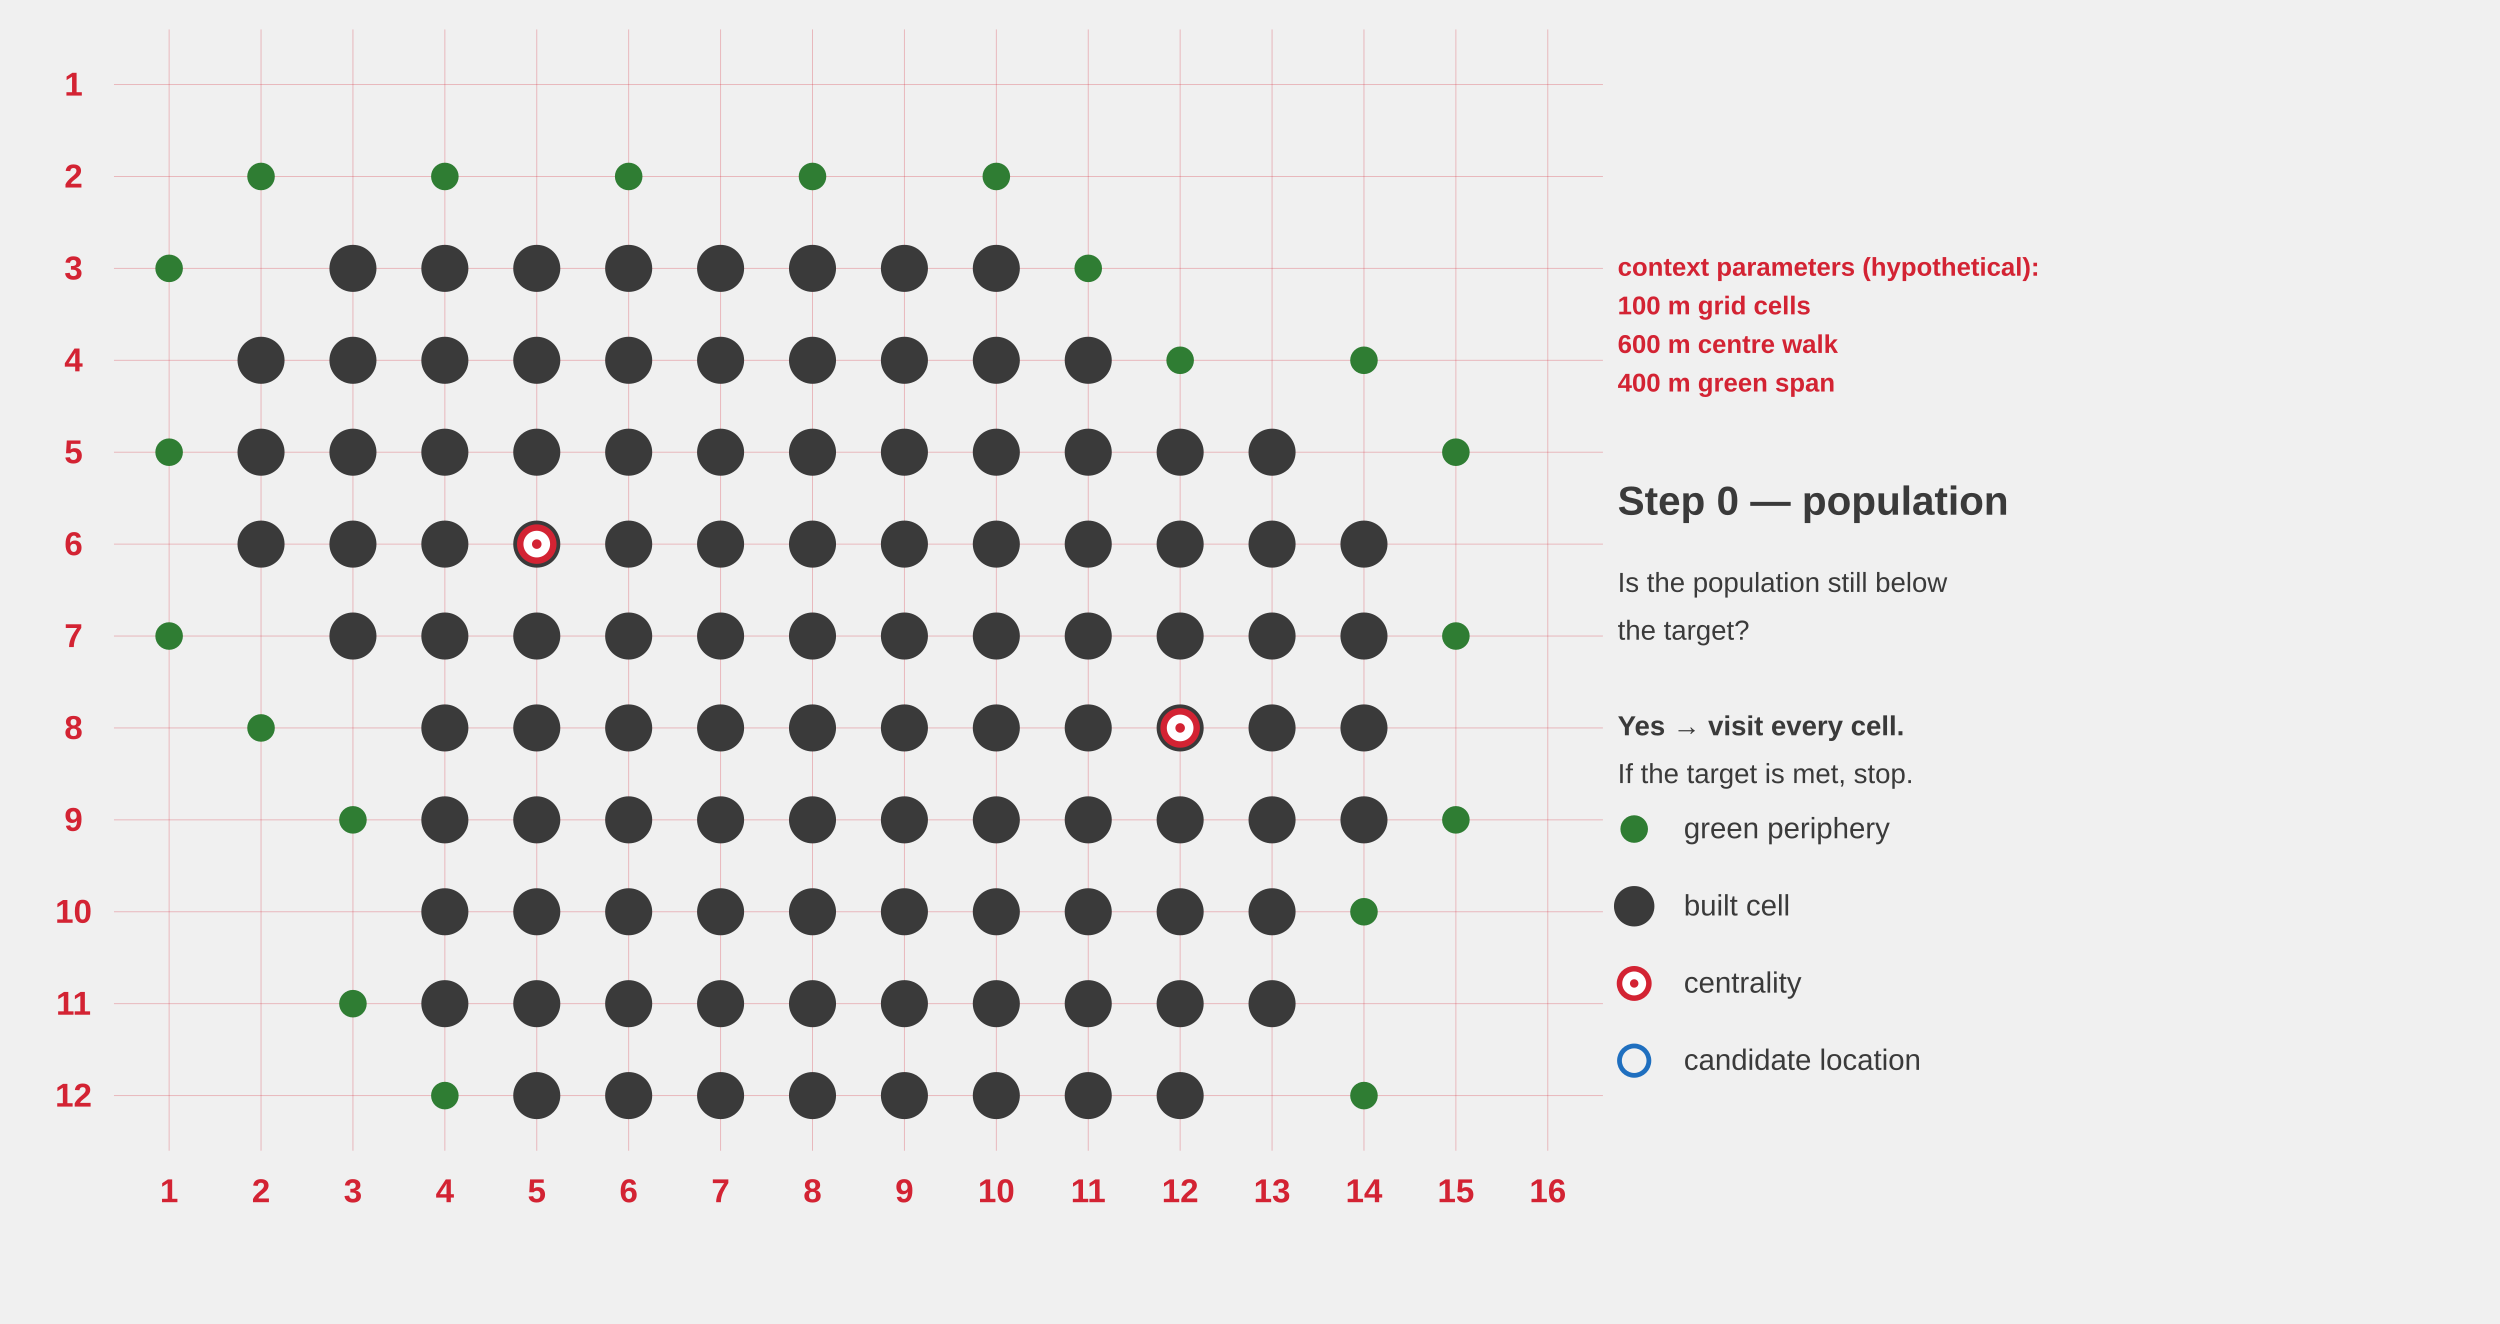
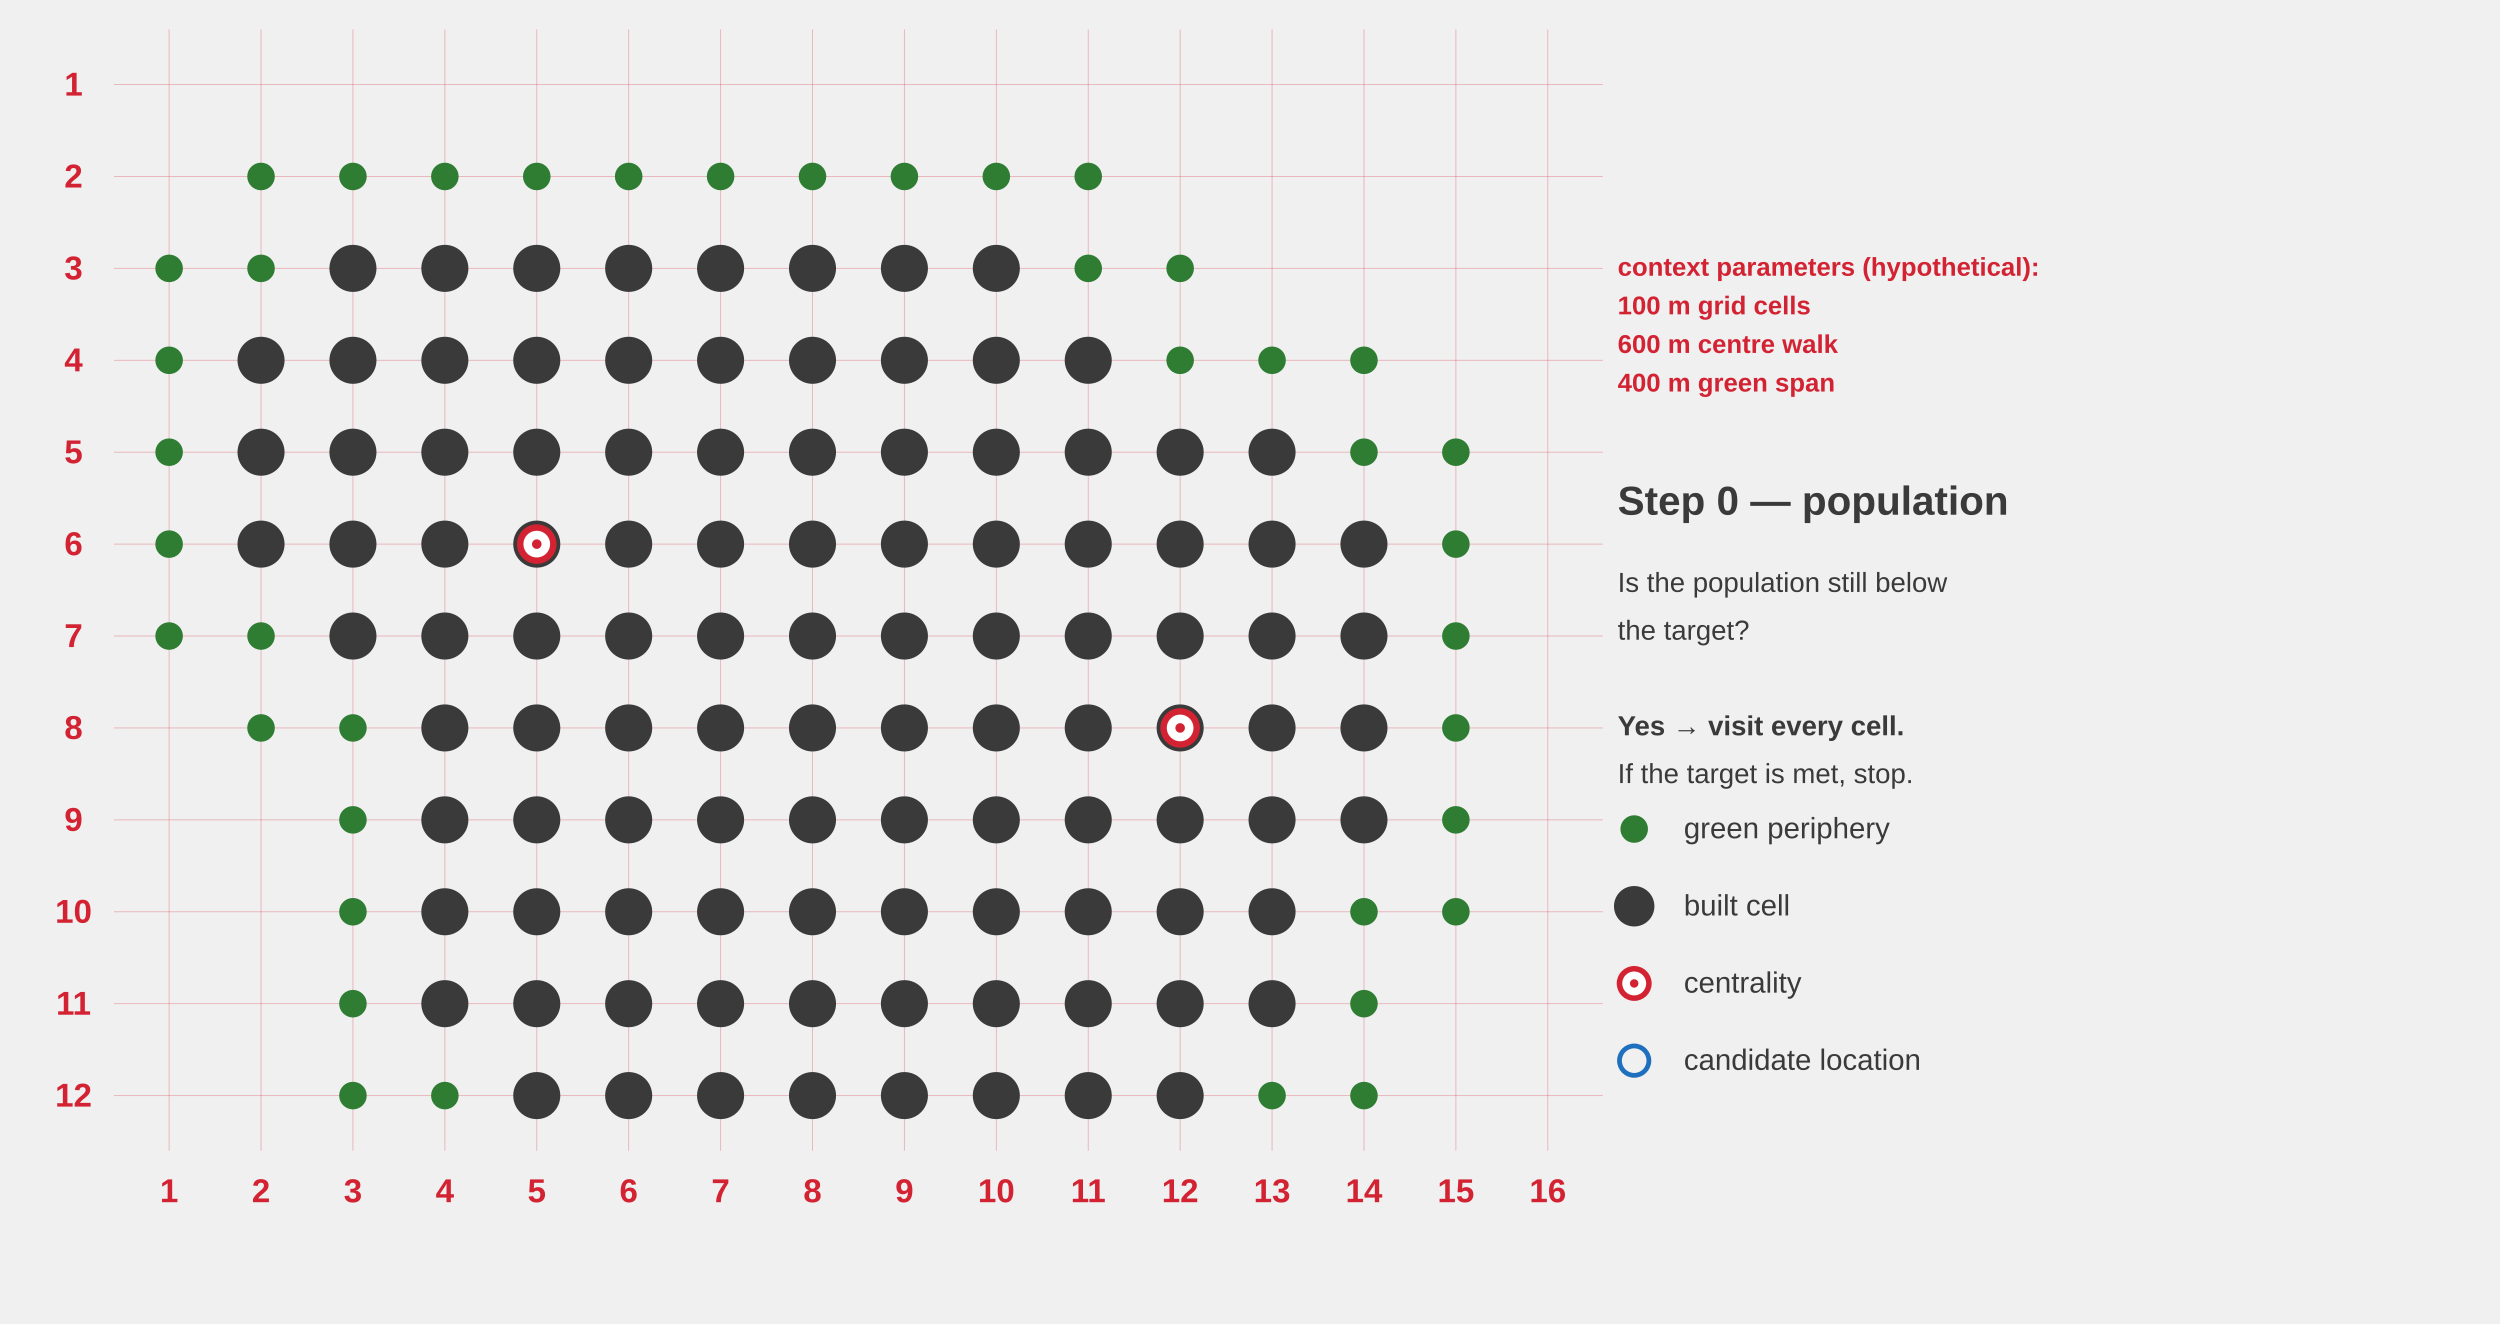
<svg xmlns="http://www.w3.org/2000/svg" viewBox="0 0 1360 720" font-family="Arial, sans-serif">
  <line x1="92.0" y1="16.0" x2="92.0" y2="626.0" stroke="#D32333" stroke-width="0.5" opacity="0.3" />
  <line x1="142.0" y1="16.0" x2="142.0" y2="626.0" stroke="#D32333" stroke-width="0.5" opacity="0.3" />
  <line x1="192.0" y1="16.0" x2="192.0" y2="626.0" stroke="#D32333" stroke-width="0.5" opacity="0.3" />
  <line x1="242.0" y1="16.0" x2="242.0" y2="626.0" stroke="#D32333" stroke-width="0.5" opacity="0.3" />
  <line x1="292.0" y1="16.0" x2="292.0" y2="626.0" stroke="#D32333" stroke-width="0.5" opacity="0.3" />
  <line x1="342.0" y1="16.0" x2="342.0" y2="626.0" stroke="#D32333" stroke-width="0.5" opacity="0.3" />
  <line x1="392.0" y1="16.0" x2="392.0" y2="626.0" stroke="#D32333" stroke-width="0.5" opacity="0.3" />
  <line x1="442.0" y1="16.0" x2="442.0" y2="626.0" stroke="#D32333" stroke-width="0.5" opacity="0.3" />
  <line x1="492.0" y1="16.0" x2="492.0" y2="626.0" stroke="#D32333" stroke-width="0.5" opacity="0.3" />
  <line x1="542.0" y1="16.0" x2="542.0" y2="626.0" stroke="#D32333" stroke-width="0.5" opacity="0.3" />
  <line x1="592.0" y1="16.0" x2="592.0" y2="626.0" stroke="#D32333" stroke-width="0.5" opacity="0.3" />
  <line x1="642.0" y1="16.0" x2="642.0" y2="626.0" stroke="#D32333" stroke-width="0.5" opacity="0.3" />
  <line x1="692.0" y1="16.0" x2="692.0" y2="626.0" stroke="#D32333" stroke-width="0.5" opacity="0.3" />
  <line x1="742.0" y1="16.0" x2="742.0" y2="626.0" stroke="#D32333" stroke-width="0.5" opacity="0.3" />
  <line x1="792.0" y1="16.0" x2="792.0" y2="626.0" stroke="#D32333" stroke-width="0.5" opacity="0.3" />
  <line x1="842.0" y1="16.0" x2="842.0" y2="626.0" stroke="#D32333" stroke-width="0.5" opacity="0.3" />
  <line x1="62.0" y1="46.0" x2="872.0" y2="46.0" stroke="#D32333" stroke-width="0.5" opacity="0.3" />
  <line x1="62.0" y1="96.0" x2="872.0" y2="96.0" stroke="#D32333" stroke-width="0.5" opacity="0.3" />
  <line x1="62.0" y1="146.0" x2="872.0" y2="146.0" stroke="#D32333" stroke-width="0.5" opacity="0.3" />
  <line x1="62.0" y1="196.0" x2="872.0" y2="196.0" stroke="#D32333" stroke-width="0.5" opacity="0.3" />
  <line x1="62.0" y1="246.0" x2="872.0" y2="246.0" stroke="#D32333" stroke-width="0.5" opacity="0.3" />
  <line x1="62.0" y1="296.0" x2="872.0" y2="296.0" stroke="#D32333" stroke-width="0.5" opacity="0.3" />
  <line x1="62.0" y1="346.0" x2="872.0" y2="346.0" stroke="#D32333" stroke-width="0.5" opacity="0.3" />
  <line x1="62.0" y1="396.0" x2="872.0" y2="396.0" stroke="#D32333" stroke-width="0.5" opacity="0.3" />
  <line x1="62.0" y1="446.0" x2="872.0" y2="446.0" stroke="#D32333" stroke-width="0.5" opacity="0.3" />
  <line x1="62.0" y1="496.0" x2="872.0" y2="496.0" stroke="#D32333" stroke-width="0.5" opacity="0.3" />
  <line x1="62.0" y1="546.0" x2="872.0" y2="546.0" stroke="#D32333" stroke-width="0.5" opacity="0.3" />
  <line x1="62.0" y1="596.0" x2="872.0" y2="596.0" stroke="#D32333" stroke-width="0.5" opacity="0.3" />
  <text x="92.0" y="654.0" fill="#D32333" font-weight="800" font-size="18" text-anchor="middle">1</text>
  <text x="142.0" y="654.0" fill="#D32333" font-weight="800" font-size="18" text-anchor="middle">2</text>
  <text x="192.0" y="654.0" fill="#D32333" font-weight="800" font-size="18" text-anchor="middle">3</text>
  <text x="242.0" y="654.0" fill="#D32333" font-weight="800" font-size="18" text-anchor="middle">4</text>
  <text x="292.0" y="654.0" fill="#D32333" font-weight="800" font-size="18" text-anchor="middle">5</text>
  <text x="342.0" y="654.0" fill="#D32333" font-weight="800" font-size="18" text-anchor="middle">6</text>
  <text x="392.0" y="654.0" fill="#D32333" font-weight="800" font-size="18" text-anchor="middle">7</text>
  <text x="442.0" y="654.0" fill="#D32333" font-weight="800" font-size="18" text-anchor="middle">8</text>
  <text x="492.0" y="654.0" fill="#D32333" font-weight="800" font-size="18" text-anchor="middle">9</text>
  <text x="542.0" y="654.0" fill="#D32333" font-weight="800" font-size="18" text-anchor="middle">10</text>
  <text x="592.0" y="654.0" fill="#D32333" font-weight="800" font-size="18" text-anchor="middle">11</text>
  <text x="642.0" y="654.0" fill="#D32333" font-weight="800" font-size="18" text-anchor="middle">12</text>
  <text x="692.0" y="654.0" fill="#D32333" font-weight="800" font-size="18" text-anchor="middle">13</text>
  <text x="742.0" y="654.0" fill="#D32333" font-weight="800" font-size="18" text-anchor="middle">14</text>
  <text x="792.0" y="654.0" fill="#D32333" font-weight="800" font-size="18" text-anchor="middle">15</text>
  <text x="842.0" y="654.0" fill="#D32333" font-weight="800" font-size="18" text-anchor="middle">16</text>
  <text x="40.0" y="52.0" fill="#D32333" font-weight="800" font-size="18" text-anchor="middle">1</text>
  <text x="40.0" y="102.0" fill="#D32333" font-weight="800" font-size="18" text-anchor="middle">2</text>
  <text x="40.0" y="152.0" fill="#D32333" font-weight="800" font-size="18" text-anchor="middle">3</text>
  <text x="40.0" y="202.0" fill="#D32333" font-weight="800" font-size="18" text-anchor="middle">4</text>
  <text x="40.0" y="252.0" fill="#D32333" font-weight="800" font-size="18" text-anchor="middle">5</text>
  <text x="40.0" y="302.0" fill="#D32333" font-weight="800" font-size="18" text-anchor="middle">6</text>
  <text x="40.0" y="352.0" fill="#D32333" font-weight="800" font-size="18" text-anchor="middle">7</text>
  <text x="40.0" y="402.0" fill="#D32333" font-weight="800" font-size="18" text-anchor="middle">8</text>
  <text x="40.0" y="452.0" fill="#D32333" font-weight="800" font-size="18" text-anchor="middle">9</text>
  <text x="40.0" y="502.0" fill="#D32333" font-weight="800" font-size="18" text-anchor="middle">10</text>
  <text x="40.0" y="552.0" fill="#D32333" font-weight="800" font-size="18" text-anchor="middle">11</text>
  <text x="40.0" y="602.0" fill="#D32333" font-weight="800" font-size="18" text-anchor="middle">12</text>
  <circle cx="142.0" cy="96.0" r="7.5" fill="#2f7d33" />
+   <circle cx="192.0" cy="96.0" r="7.5" fill="#2f7d33" />
  <circle cx="242.0" cy="96.0" r="7.5" fill="#2f7d33" />
+   <circle cx="292.0" cy="96.0" r="7.5" fill="#2f7d33" />
  <circle cx="342.0" cy="96.0" r="7.5" fill="#2f7d33" />
+   <circle cx="392.0" cy="96.0" r="7.5" fill="#2f7d33" />
  <circle cx="442.0" cy="96.0" r="7.5" fill="#2f7d33" />
+   <circle cx="492.0" cy="96.0" r="7.5" fill="#2f7d33" />
  <circle cx="542.0" cy="96.0" r="7.5" fill="#2f7d33" />
+   <circle cx="592.0" cy="96.0" r="7.5" fill="#2f7d33" />
  <circle cx="92.0" cy="146.0" r="7.5" fill="#2f7d33" />
+   <circle cx="142.0" cy="146.0" r="7.5" fill="#2f7d33" />
  <circle cx="192.0" cy="146.0" r="12.8" fill="#3a3a3a" />
  <circle cx="242.0" cy="146.0" r="12.8" fill="#3a3a3a" />
  <circle cx="292.0" cy="146.0" r="12.8" fill="#3a3a3a" />
  <circle cx="342.0" cy="146.0" r="12.8" fill="#3a3a3a" />
  <circle cx="392.0" cy="146.0" r="12.8" fill="#3a3a3a" />
  <circle cx="442.0" cy="146.0" r="12.8" fill="#3a3a3a" />
  <circle cx="492.0" cy="146.0" r="12.8" fill="#3a3a3a" />
  <circle cx="542.0" cy="146.0" r="12.8" fill="#3a3a3a" />
  <circle cx="592.0" cy="146.0" r="7.5" fill="#2f7d33" />
+   <circle cx="642.0" cy="146.0" r="7.5" fill="#2f7d33" />
+   <circle cx="92.0" cy="196.0" r="7.5" fill="#2f7d33" />
  <circle cx="142.0" cy="196.0" r="12.8" fill="#3a3a3a" />
  <circle cx="192.0" cy="196.0" r="12.8" fill="#3a3a3a" />
  <circle cx="242.0" cy="196.0" r="12.8" fill="#3a3a3a" />
  <circle cx="292.0" cy="196.0" r="12.8" fill="#3a3a3a" />
  <circle cx="342.0" cy="196.0" r="12.8" fill="#3a3a3a" />
  <circle cx="392.0" cy="196.0" r="12.8" fill="#3a3a3a" />
  <circle cx="442.0" cy="196.0" r="12.8" fill="#3a3a3a" />
  <circle cx="492.0" cy="196.0" r="12.8" fill="#3a3a3a" />
  <circle cx="542.0" cy="196.0" r="12.8" fill="#3a3a3a" />
  <circle cx="592.0" cy="196.0" r="12.8" fill="#3a3a3a" />
  <circle cx="642.0" cy="196.0" r="7.5" fill="#2f7d33" />
+   <circle cx="692.0" cy="196.0" r="7.5" fill="#2f7d33" />
  <circle cx="742.0" cy="196.0" r="7.5" fill="#2f7d33" />
  <circle cx="92.0" cy="246.0" r="7.5" fill="#2f7d33" />
  <circle cx="142.0" cy="246.0" r="12.8" fill="#3a3a3a" />
  <circle cx="192.0" cy="246.0" r="12.8" fill="#3a3a3a" />
  <circle cx="242.0" cy="246.0" r="12.8" fill="#3a3a3a" />
  <circle cx="292.0" cy="246.0" r="12.8" fill="#3a3a3a" />
  <circle cx="342.0" cy="246.0" r="12.8" fill="#3a3a3a" />
  <circle cx="392.0" cy="246.0" r="12.8" fill="#3a3a3a" />
  <circle cx="442.0" cy="246.0" r="12.8" fill="#3a3a3a" />
  <circle cx="492.0" cy="246.0" r="12.8" fill="#3a3a3a" />
  <circle cx="542.0" cy="246.0" r="12.8" fill="#3a3a3a" />
  <circle cx="592.0" cy="246.0" r="12.8" fill="#3a3a3a" />
  <circle cx="642.0" cy="246.0" r="12.8" fill="#3a3a3a" />
  <circle cx="692.0" cy="246.0" r="12.8" fill="#3a3a3a" />
+   <circle cx="742.0" cy="246.0" r="7.5" fill="#2f7d33" />
  <circle cx="792.0" cy="246.0" r="7.5" fill="#2f7d33" />
+   <circle cx="92.0" cy="296.0" r="7.5" fill="#2f7d33" />
  <circle cx="142.0" cy="296.0" r="12.8" fill="#3a3a3a" />
  <circle cx="192.0" cy="296.0" r="12.8" fill="#3a3a3a" />
  <circle cx="242.0" cy="296.0" r="12.8" fill="#3a3a3a" />
  <circle cx="292.0" cy="296.0" r="12.8" fill="#3a3a3a" />
  <circle cx="342.0" cy="296.0" r="12.8" fill="#3a3a3a" />
  <circle cx="392.0" cy="296.0" r="12.8" fill="#3a3a3a" />
  <circle cx="442.0" cy="296.0" r="12.8" fill="#3a3a3a" />
  <circle cx="492.0" cy="296.0" r="12.8" fill="#3a3a3a" />
  <circle cx="542.0" cy="296.0" r="12.8" fill="#3a3a3a" />
  <circle cx="592.0" cy="296.0" r="12.8" fill="#3a3a3a" />
  <circle cx="642.0" cy="296.0" r="12.8" fill="#3a3a3a" />
  <circle cx="692.0" cy="296.0" r="12.8" fill="#3a3a3a" />
  <circle cx="742.0" cy="296.0" r="12.8" fill="#3a3a3a" />
+   <circle cx="792.0" cy="296.0" r="7.5" fill="#2f7d33" />
  <circle cx="92.0" cy="346.0" r="7.5" fill="#2f7d33" />
+   <circle cx="142.0" cy="346.0" r="7.5" fill="#2f7d33" />
  <circle cx="192.0" cy="346.0" r="12.8" fill="#3a3a3a" />
  <circle cx="242.0" cy="346.0" r="12.8" fill="#3a3a3a" />
  <circle cx="292.0" cy="346.0" r="12.8" fill="#3a3a3a" />
  <circle cx="342.0" cy="346.0" r="12.8" fill="#3a3a3a" />
  <circle cx="392.0" cy="346.0" r="12.8" fill="#3a3a3a" />
  <circle cx="442.0" cy="346.0" r="12.8" fill="#3a3a3a" />
  <circle cx="492.0" cy="346.0" r="12.8" fill="#3a3a3a" />
  <circle cx="542.0" cy="346.0" r="12.8" fill="#3a3a3a" />
  <circle cx="592.0" cy="346.0" r="12.8" fill="#3a3a3a" />
  <circle cx="642.0" cy="346.0" r="12.8" fill="#3a3a3a" />
  <circle cx="692.0" cy="346.0" r="12.8" fill="#3a3a3a" />
  <circle cx="742.0" cy="346.0" r="12.8" fill="#3a3a3a" />
  <circle cx="792.0" cy="346.0" r="7.5" fill="#2f7d33" />
  <circle cx="142.0" cy="396.0" r="7.5" fill="#2f7d33" />
+   <circle cx="192.0" cy="396.0" r="7.5" fill="#2f7d33" />
  <circle cx="242.0" cy="396.0" r="12.8" fill="#3a3a3a" />
  <circle cx="292.0" cy="396.0" r="12.8" fill="#3a3a3a" />
  <circle cx="342.0" cy="396.0" r="12.8" fill="#3a3a3a" />
  <circle cx="392.0" cy="396.0" r="12.8" fill="#3a3a3a" />
  <circle cx="442.0" cy="396.0" r="12.8" fill="#3a3a3a" />
  <circle cx="492.0" cy="396.0" r="12.8" fill="#3a3a3a" />
  <circle cx="542.0" cy="396.0" r="12.8" fill="#3a3a3a" />
  <circle cx="592.0" cy="396.0" r="12.8" fill="#3a3a3a" />
  <circle cx="642.0" cy="396.0" r="12.8" fill="#3a3a3a" />
  <circle cx="692.0" cy="396.0" r="12.8" fill="#3a3a3a" />
  <circle cx="742.0" cy="396.0" r="12.8" fill="#3a3a3a" />
+   <circle cx="792.0" cy="396.0" r="7.5" fill="#2f7d33" />
  <circle cx="192.0" cy="446.0" r="7.5" fill="#2f7d33" />
  <circle cx="242.0" cy="446.0" r="12.8" fill="#3a3a3a" />
  <circle cx="292.0" cy="446.0" r="12.8" fill="#3a3a3a" />
  <circle cx="342.0" cy="446.0" r="12.8" fill="#3a3a3a" />
  <circle cx="392.0" cy="446.0" r="12.8" fill="#3a3a3a" />
  <circle cx="442.0" cy="446.0" r="12.8" fill="#3a3a3a" />
  <circle cx="492.0" cy="446.0" r="12.8" fill="#3a3a3a" />
  <circle cx="542.0" cy="446.0" r="12.8" fill="#3a3a3a" />
  <circle cx="592.0" cy="446.0" r="12.8" fill="#3a3a3a" />
  <circle cx="642.0" cy="446.0" r="12.8" fill="#3a3a3a" />
  <circle cx="692.0" cy="446.0" r="12.8" fill="#3a3a3a" />
  <circle cx="742.0" cy="446.0" r="12.8" fill="#3a3a3a" />
  <circle cx="792.0" cy="446.0" r="7.5" fill="#2f7d33" />
+   <circle cx="192.0" cy="496.0" r="7.5" fill="#2f7d33" />
  <circle cx="242.0" cy="496.0" r="12.8" fill="#3a3a3a" />
  <circle cx="292.0" cy="496.0" r="12.8" fill="#3a3a3a" />
  <circle cx="342.0" cy="496.0" r="12.8" fill="#3a3a3a" />
  <circle cx="392.0" cy="496.0" r="12.8" fill="#3a3a3a" />
  <circle cx="442.0" cy="496.0" r="12.8" fill="#3a3a3a" />
  <circle cx="492.0" cy="496.0" r="12.8" fill="#3a3a3a" />
  <circle cx="542.0" cy="496.0" r="12.8" fill="#3a3a3a" />
  <circle cx="592.0" cy="496.0" r="12.8" fill="#3a3a3a" />
  <circle cx="642.0" cy="496.0" r="12.8" fill="#3a3a3a" />
  <circle cx="692.0" cy="496.0" r="12.8" fill="#3a3a3a" />
  <circle cx="742.0" cy="496.0" r="7.5" fill="#2f7d33" />
+   <circle cx="792.0" cy="496.0" r="7.5" fill="#2f7d33" />
  <circle cx="192.0" cy="546.0" r="7.5" fill="#2f7d33" />
  <circle cx="242.0" cy="546.0" r="12.8" fill="#3a3a3a" />
  <circle cx="292.0" cy="546.0" r="12.8" fill="#3a3a3a" />
  <circle cx="342.0" cy="546.0" r="12.8" fill="#3a3a3a" />
  <circle cx="392.0" cy="546.0" r="12.8" fill="#3a3a3a" />
  <circle cx="442.0" cy="546.0" r="12.8" fill="#3a3a3a" />
  <circle cx="492.0" cy="546.0" r="12.8" fill="#3a3a3a" />
  <circle cx="542.0" cy="546.0" r="12.8" fill="#3a3a3a" />
  <circle cx="592.0" cy="546.0" r="12.8" fill="#3a3a3a" />
  <circle cx="642.0" cy="546.0" r="12.8" fill="#3a3a3a" />
  <circle cx="692.0" cy="546.0" r="12.8" fill="#3a3a3a" />
+   <circle cx="742.0" cy="546.0" r="7.5" fill="#2f7d33" />
+   <circle cx="192.0" cy="596.0" r="7.5" fill="#2f7d33" />
  <circle cx="242.0" cy="596.0" r="7.5" fill="#2f7d33" />
  <circle cx="292.0" cy="596.0" r="12.8" fill="#3a3a3a" />
  <circle cx="342.0" cy="596.0" r="12.8" fill="#3a3a3a" />
  <circle cx="392.0" cy="596.0" r="12.8" fill="#3a3a3a" />
  <circle cx="442.0" cy="596.0" r="12.8" fill="#3a3a3a" />
  <circle cx="492.0" cy="596.0" r="12.8" fill="#3a3a3a" />
  <circle cx="542.0" cy="596.0" r="12.8" fill="#3a3a3a" />
  <circle cx="592.0" cy="596.0" r="12.8" fill="#3a3a3a" />
  <circle cx="642.0" cy="596.0" r="12.8" fill="#3a3a3a" />
+   <circle cx="692.0" cy="596.0" r="7.5" fill="#2f7d33" />
  <circle cx="742.0" cy="596.0" r="7.5" fill="#2f7d33" />
  <circle cx="292.0" cy="296.0" r="9" fill="white" stroke="#D32333" stroke-width="3.5" />
  <circle cx="292.0" cy="296.0" r="2.6" fill="#D32333" />
  <circle cx="642.0" cy="396.0" r="9" fill="white" stroke="#D32333" stroke-width="3.5" />
  <circle cx="642.0" cy="396.0" r="2.6" fill="#D32333" />
  <text x="880" y="150" fill="#D32333" font-weight="700" font-size="14">context parameters (hypothetical):</text>
  <text x="880" y="171" fill="#D32333" font-weight="700" font-size="14">100 m grid cells</text>
  <text x="880" y="192" fill="#D32333" font-weight="700" font-size="14">600 m centre walk</text>
  <text x="880" y="213" fill="#D32333" font-weight="700" font-size="14">400 m green span</text>
  <text x="880" y="280" fill="#3a3a3a" font-weight="700" font-size="22">Step 0 — population</text>
  <text x="880" y="322" fill="#3a3a3a" font-weight="400" font-size="15">Is the population still below</text>
  <text x="880" y="348" fill="#3a3a3a" font-weight="400" font-size="15">the target?</text>
  <text x="880" y="400" fill="#3a3a3a" font-weight="700" font-size="15">Yes → visit every cell.</text>
  <text x="880" y="426" fill="#3a3a3a" font-weight="400" font-size="15">If the target is met, stop.</text>
  <circle cx="889" cy="451" r="7.5" fill="#2f7d33" />
  <text x="916" y="456" fill="#3a3a3a" font-size="16">green periphery</text>
  <circle cx="889" cy="493" r="11" fill="#3a3a3a" />
  <text x="916" y="498" fill="#3a3a3a" font-size="16">built cell</text>
  <circle cx="889" cy="535" r="8" fill="white" stroke="#D32333" stroke-width="3" />
  <circle cx="889" cy="535" r="2.3" fill="#D32333" />
  <text x="916" y="540" fill="#3a3a3a" font-size="16">centrality</text>
  <circle cx="889" cy="577" r="8" fill="none" stroke="#1f6fbf" stroke-width="2.6" />
  <text x="916" y="582" fill="#3a3a3a" font-size="16">candidate location</text>
</svg>
